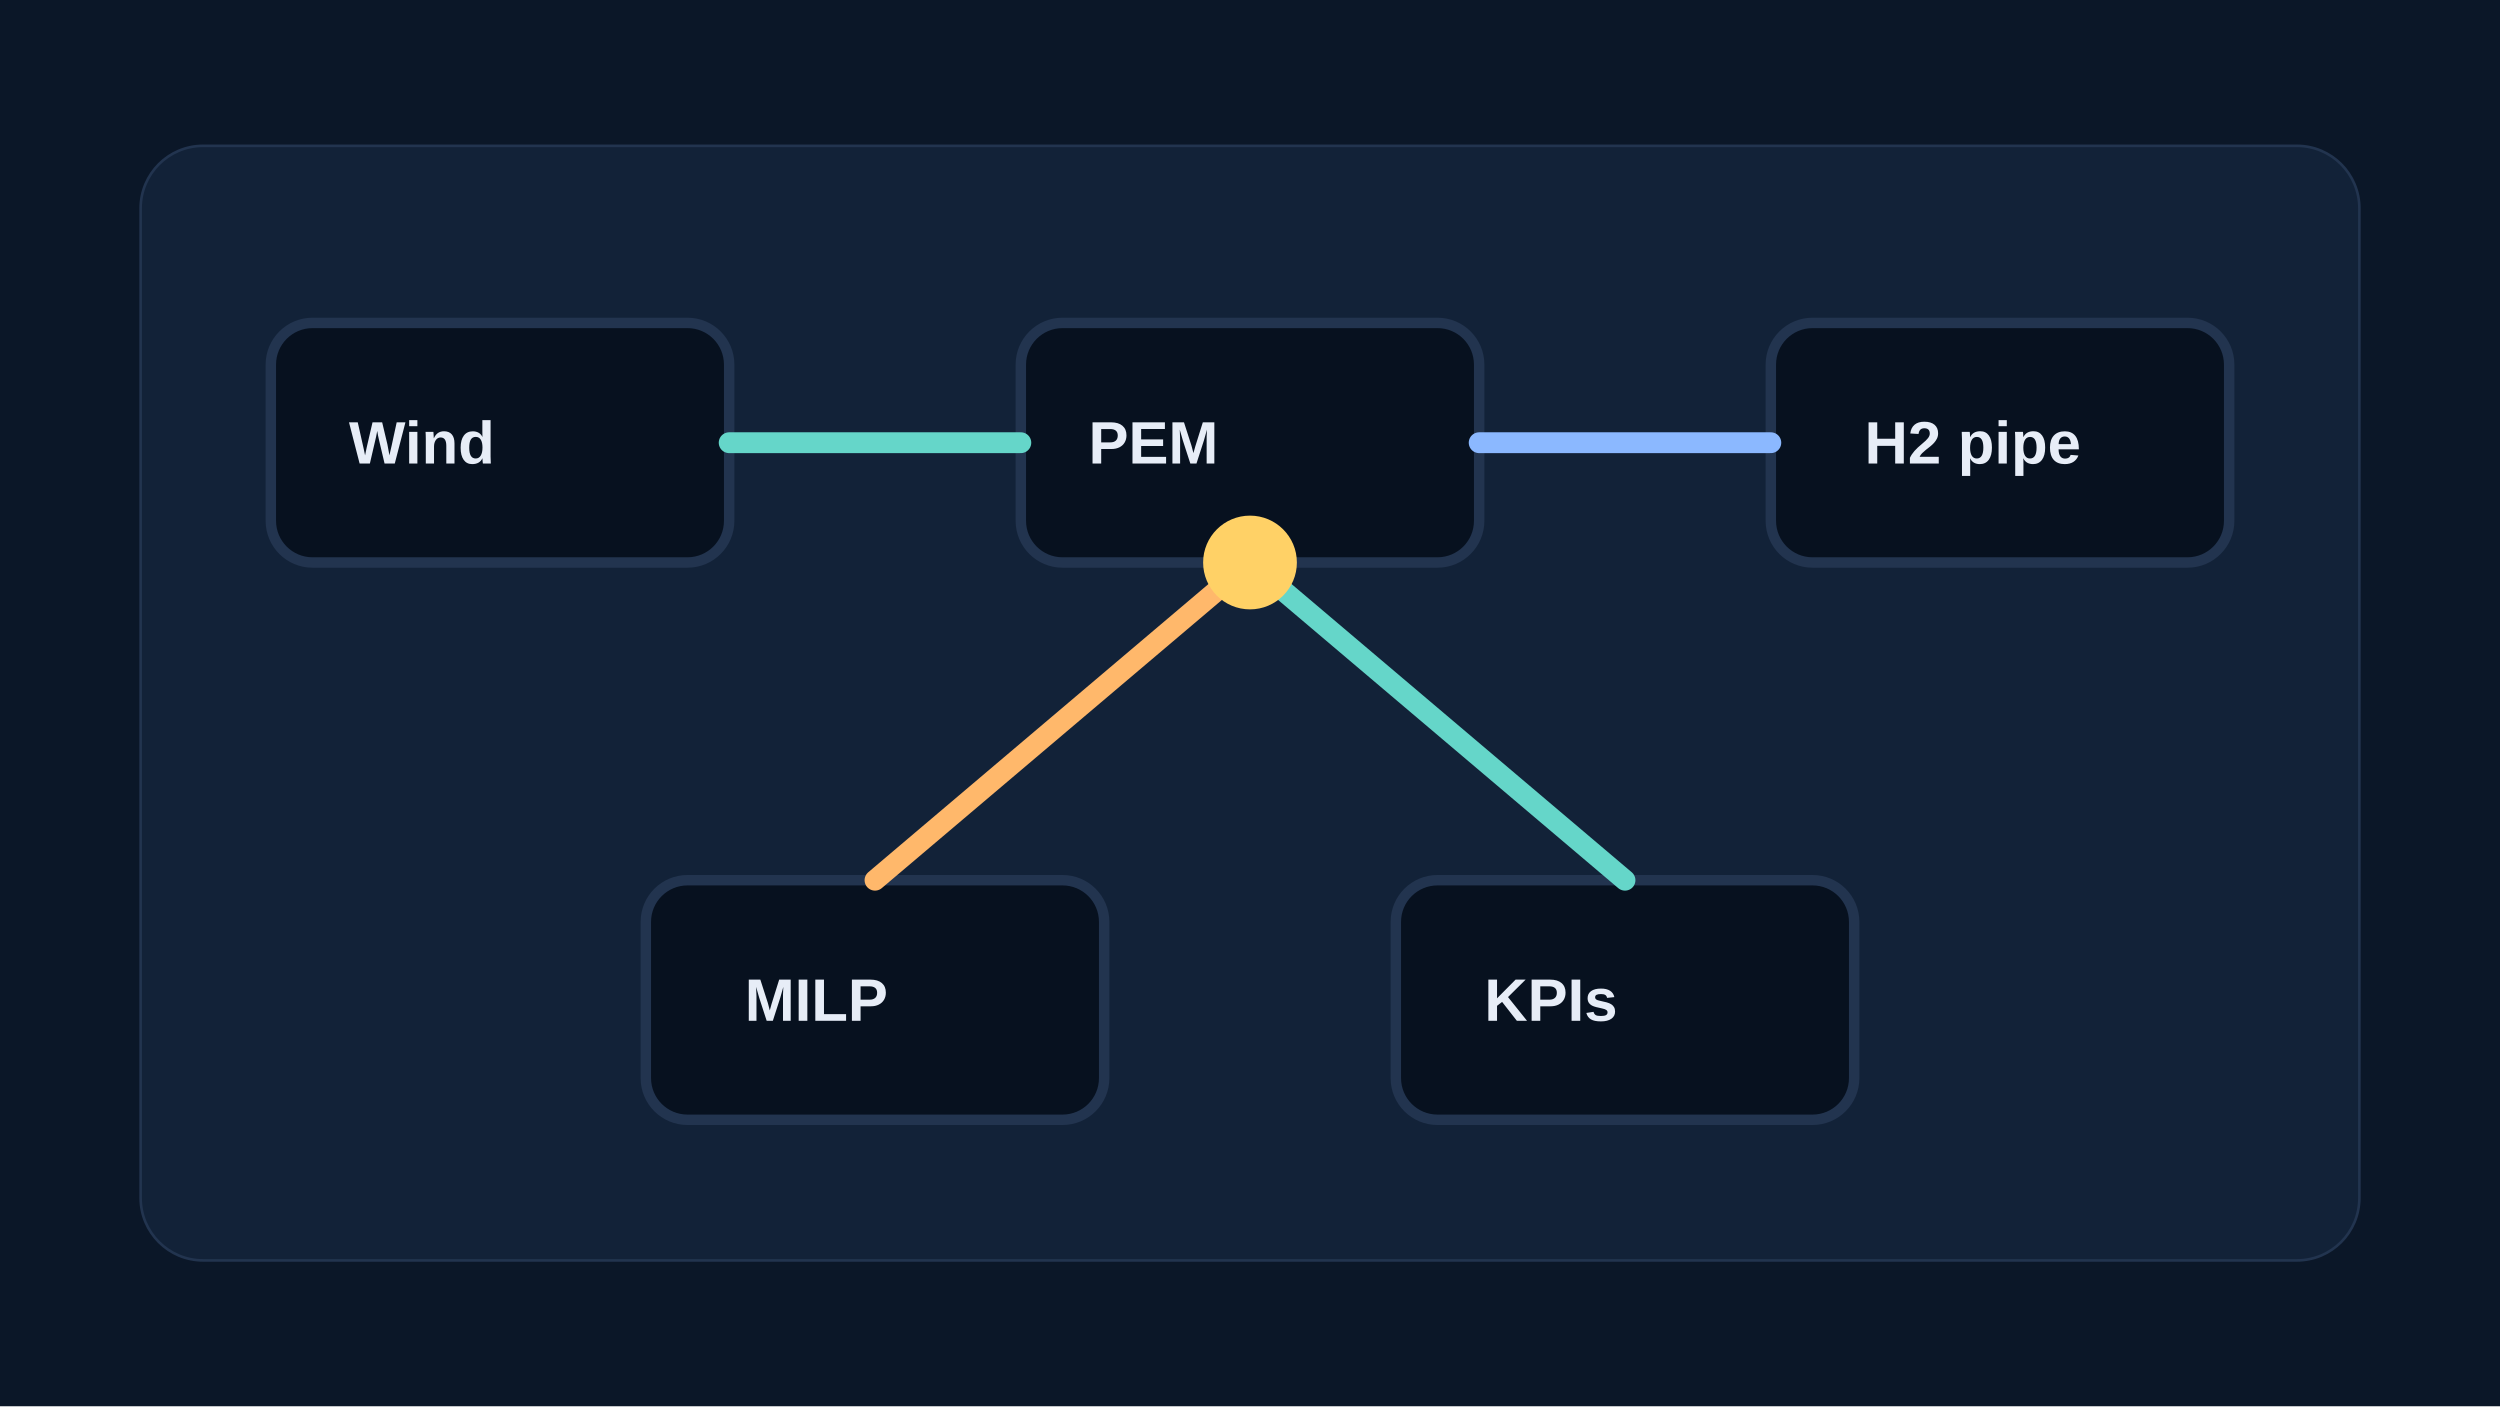
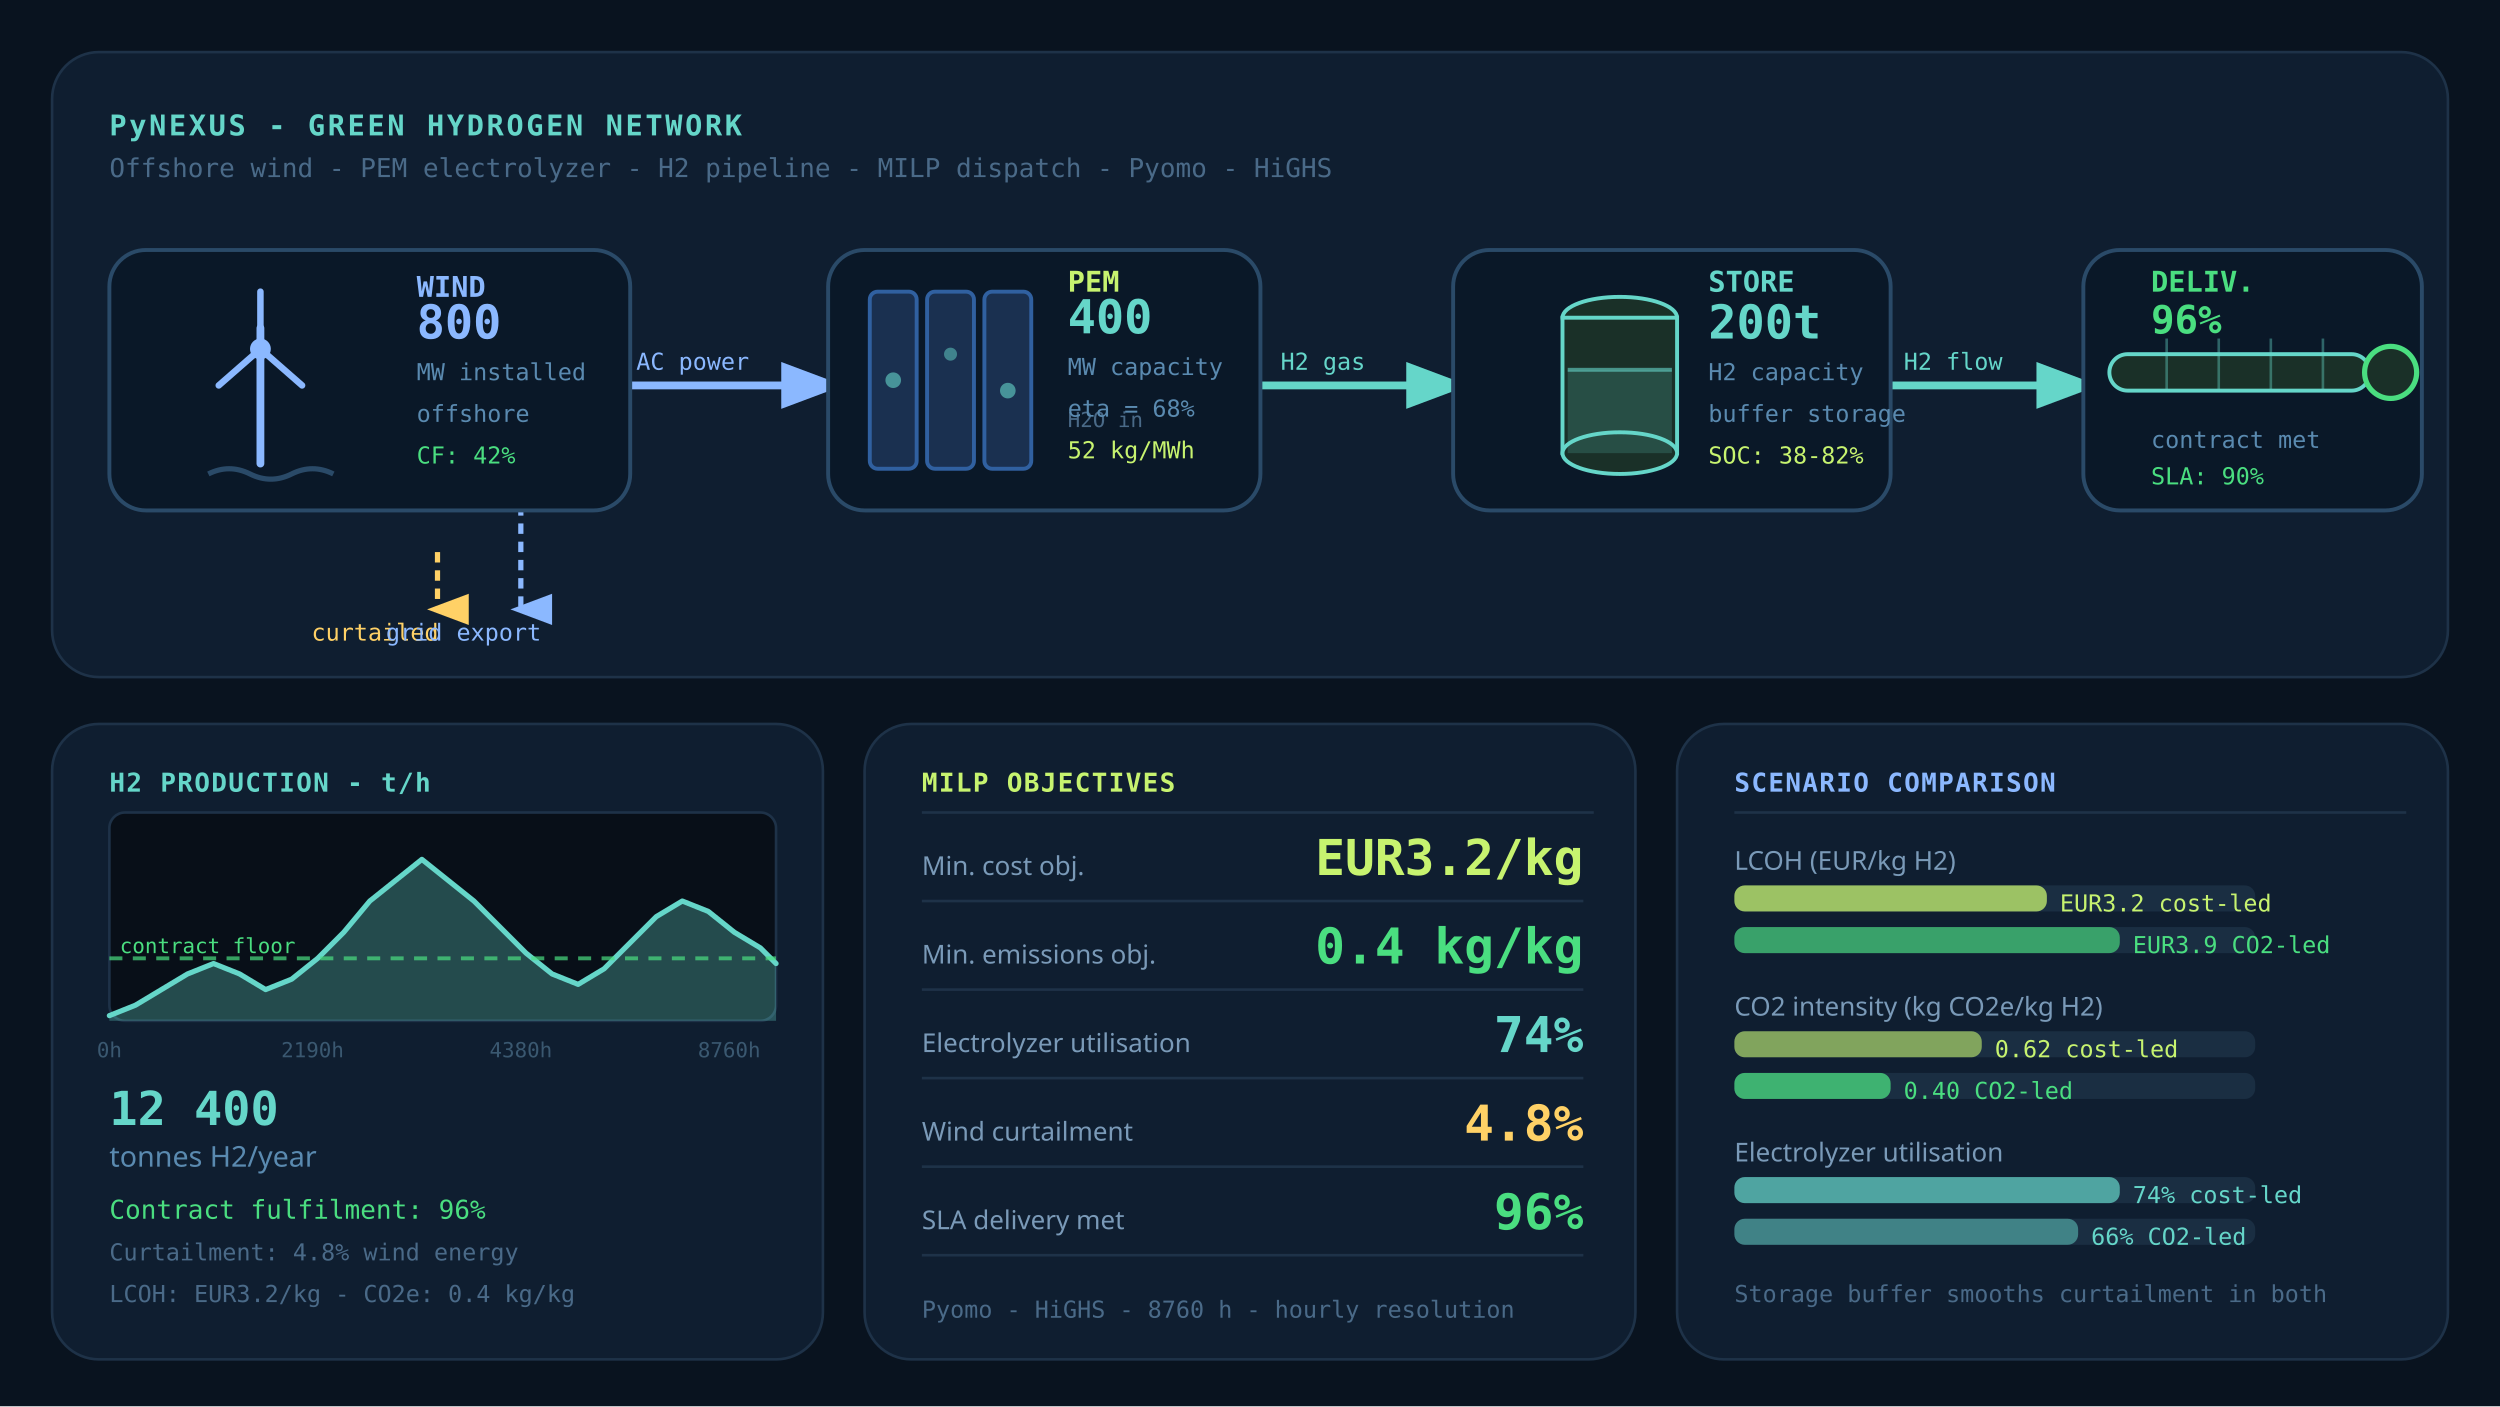
- <svg xmlns="http://www.w3.org/2000/svg" viewBox="0 0 960 540" role="img" aria-label="Green hydrogen network model">
-   <rect width="960" height="540" fill="#0b1728" />
-   <rect x="54" y="56" width="852" height="428" rx="24" fill="#122238" stroke="#22344f" />
-   <g fill="#07111f" stroke="#22344f" stroke-width="4">
-     <rect x="104" y="124" width="176" height="92" rx="16" />
-     <rect x="392" y="124" width="176" height="92" rx="16" />
-     <rect x="680" y="124" width="176" height="92" rx="16" />
-     <rect x="248" y="338" width="176" height="92" rx="16" />
-     <rect x="536" y="338" width="176" height="92" rx="16" />
+ <svg xmlns="http://www.w3.org/2000/svg" viewBox="0 0 960 540" role="img" aria-label="PyNEXUS green hydrogen wind electrolyzer pipeline model">
+   <rect width="960" height="540" fill="#09131f" />
+   <rect x="20" y="20" width="920" height="240" rx="18" fill="#0f1e30" stroke="#1e3248" stroke-width="1" />
+   <rect x="20" y="278" width="296" height="244" rx="18" fill="#0f1e30" stroke="#1e3248" stroke-width="1" />
+   <rect x="332" y="278" width="296" height="244" rx="18" fill="#0f1e30" stroke="#1e3248" stroke-width="1" />
+   <rect x="644" y="278" width="296" height="244" rx="18" fill="#0f1e30" stroke="#1e3248" stroke-width="1" />
+   <text x="42" y="52" fill="#65d6c9" font-family="ui-monospace,monospace" font-size="11" font-weight="700" letter-spacing="1">PyNEXUS - GREEN HYDROGEN NETWORK</text>
+   <text x="42" y="68" fill="#4a6a88" font-family="ui-monospace,monospace" font-size="10">Offshore wind - PEM electrolyzer - H2 pipeline - MILP dispatch - Pyomo - HiGHS</text>
+   <path d="M 242 148 L 318 148" fill="none" stroke="#8bb8ff" stroke-width="3" stroke-linecap="round" marker-end="url(#arr-elec)" />
+   <path d="M 484 148 L 558 148" fill="none" stroke="#65d6c9" stroke-width="3" stroke-linecap="round" marker-end="url(#arr-h2)" />
+   <path d="M 726 148 L 800 148" fill="none" stroke="#65d6c9" stroke-width="3" stroke-linecap="round" marker-end="url(#arr-h2)" />
+   <path d="M 168 212 L 168 234" fill="none" stroke="#ffd166" stroke-width="2" stroke-dasharray="4 3" marker-end="url(#arr-curt)" />
+   <path d="M 200 180 L 200 234" fill="none" stroke="#8bb8ff" stroke-width="2" stroke-dasharray="4 3" marker-end="url(#arr-grid)" />
+   <defs>
+     <marker id="arr-elec" markerWidth="8" markerHeight="8" refX="6" refY="3" orient="auto">
+       <path d="M0,0 L0,6 L8,3 Z" fill="#8bb8ff" />
+     </marker>
+     <marker id="arr-h2" markerWidth="8" markerHeight="8" refX="6" refY="3" orient="auto">
+       <path d="M0,0 L0,6 L8,3 Z" fill="#65d6c9" />
+     </marker>
+     <marker id="arr-curt" markerWidth="8" markerHeight="8" refX="3" refY="6" orient="auto">
+       <path d="M0,0 L6,0 L3,8 Z" fill="#ffd166" />
+     </marker>
+     <marker id="arr-grid" markerWidth="8" markerHeight="8" refX="3" refY="6" orient="auto">
+       <path d="M0,0 L6,0 L3,8 Z" fill="#8bb8ff" />
+     </marker>
+   </defs>
+   <text x="266" y="142" fill="#8bb8ff" font-family="ui-monospace,monospace" font-size="9" text-anchor="middle">AC power</text>
+   <text x="508" y="142" fill="#65d6c9" font-family="ui-monospace,monospace" font-size="9" text-anchor="middle">H2 gas</text>
+   <text x="750" y="142" fill="#65d6c9" font-family="ui-monospace,monospace" font-size="9" text-anchor="middle">H2 flow</text>
+   <rect x="42" y="96" width="200" height="100" rx="14" fill="#0a1828" stroke="#2a4a68" stroke-width="1.5" />
+   <line x1="100" y1="178" x2="100" y2="126" stroke="#8bb8ff" stroke-width="3" stroke-linecap="round" />
+   <line x1="100" y1="134" x2="84" y2="148" stroke="#8bb8ff" stroke-width="2.5" stroke-linecap="round" />
+   <line x1="100" y1="134" x2="116" y2="148" stroke="#8bb8ff" stroke-width="2.5" stroke-linecap="round" />
+   <line x1="100" y1="134" x2="100" y2="112" stroke="#8bb8ff" stroke-width="2.5" stroke-linecap="round" />
+   <circle cx="100" cy="134" r="4" fill="#8bb8ff" />
+   <path d="M80,182 Q88,178 96,182 Q104,186 112,182 Q120,178 128,182" fill="none" stroke="#2a4a68" stroke-width="2" />
+   <text x="160" y="114" fill="#8bb8ff" font-family="ui-monospace,monospace" font-size="11" font-weight="700">WIND</text>
+   <text x="160" y="130" fill="#8bb8ff" font-family="ui-monospace,monospace" font-size="18" font-weight="700">800</text>
+   <text x="160" y="146" fill="#5a8ab0" font-family="ui-monospace,monospace" font-size="9">MW installed</text>
+   <text x="160" y="162" fill="#5a8ab0" font-family="ui-monospace,monospace" font-size="9">offshore</text>
+   <text x="160" y="178" fill="#4ade80" font-family="ui-monospace,monospace" font-size="9">CF: 42%</text>
+   <rect x="318" y="96" width="166" height="100" rx="14" fill="#0a1828" stroke="#2a4a68" stroke-width="1.5" />
+   <rect x="334" y="112" width="18" height="68" rx="3" fill="#1a3050" stroke="#3060a0" stroke-width="1.5" />
+   <rect x="356" y="112" width="18" height="68" rx="3" fill="#1a3050" stroke="#3060a0" stroke-width="1.5" />
+   <rect x="378" y="112" width="18" height="68" rx="3" fill="#1a3050" stroke="#3060a0" stroke-width="1.5" />
+   <circle cx="343" cy="146" r="3" fill="#65d6c9" opacity="0.6" />
+   <circle cx="365" cy="136" r="2.5" fill="#65d6c9" opacity="0.5" />
+   <circle cx="387" cy="150" r="3" fill="#65d6c9" opacity="0.6" />
+   <text x="410" y="164" fill="#4a6a88" font-family="ui-monospace,monospace" font-size="8">H2O in</text>
+   <text x="410" y="112" fill="#c7f36f" font-family="ui-monospace,monospace" font-size="11" font-weight="700">PEM</text>
+   <text x="410" y="128" fill="#65d6c9" font-family="ui-monospace,monospace" font-size="18" font-weight="700">400</text>
+   <text x="410" y="144" fill="#5a8ab0" font-family="ui-monospace,monospace" font-size="9">MW capacity</text>
+   <text x="410" y="160" fill="#5a8ab0" font-family="ui-monospace,monospace" font-size="9">eta = 68%</text>
+   <text x="410" y="176" fill="#c7f36f" font-family="ui-monospace,monospace" font-size="9">52 kg/MWh</text>
+   <rect x="558" y="96" width="168" height="100" rx="14" fill="#0a1828" stroke="#2a4a68" stroke-width="1.5" />
+   <ellipse cx="622" cy="122" rx="22" ry="8" fill="#1a3028" stroke="#65d6c9" stroke-width="1.5" />
+   <rect x="600" y="122" width="44" height="52" fill="#1a3028" stroke="#65d6c9" stroke-width="1.5" />
+   <ellipse cx="622" cy="174" rx="22" ry="8" fill="#1a3028" stroke="#65d6c9" stroke-width="1.5" />
+   <rect x="602" y="142" width="40" height="32" fill="#65d6c9" opacity="0.18" />
+   <line x1="602" y1="142" x2="642" y2="142" stroke="#65d6c9" stroke-width="1.5" opacity="0.6" />
+   <text x="656" y="112" fill="#65d6c9" font-family="ui-monospace,monospace" font-size="11" font-weight="700">STORE</text>
+   <text x="656" y="130" fill="#65d6c9" font-family="ui-monospace,monospace" font-size="18" font-weight="700">200t</text>
+   <text x="656" y="146" fill="#5a8ab0" font-family="ui-monospace,monospace" font-size="9">H2 capacity</text>
+   <text x="656" y="162" fill="#5a8ab0" font-family="ui-monospace,monospace" font-size="9">buffer storage</text>
+   <text x="656" y="178" fill="#c7f36f" font-family="ui-monospace,monospace" font-size="9">SOC: 38-82%</text>
+   <rect x="800" y="96" width="130" height="100" rx="14" fill="#0a1828" stroke="#2a4a68" stroke-width="1.5" />
+   <rect x="810" y="136" width="100" height="14" rx="7" fill="#1a3028" stroke="#65d6c9" stroke-width="1.5" />
+   <line x1="832" y1="130" x2="832" y2="150" stroke="#65d6c9" stroke-width="1" opacity="0.4" />
+   <line x1="852" y1="130" x2="852" y2="150" stroke="#65d6c9" stroke-width="1" opacity="0.4" />
+   <line x1="872" y1="130" x2="872" y2="150" stroke="#65d6c9" stroke-width="1" opacity="0.4" />
+   <line x1="892" y1="130" x2="892" y2="150" stroke="#65d6c9" stroke-width="1" opacity="0.4" />
+   <circle cx="918" cy="143" r="10" fill="#1a3028" stroke="#4ade80" stroke-width="2" />
+   <text x="826" y="112" fill="#4ade80" font-family="ui-monospace,monospace" font-size="11" font-weight="700">DELIV.</text>
+   <text x="826" y="128" fill="#4ade80" font-family="ui-monospace,monospace" font-size="15" font-weight="700">96%</text>
+   <text x="826" y="172" fill="#5a8ab0" font-family="ui-monospace,monospace" font-size="9">contract met</text>
+   <text x="826" y="186" fill="#4ade80" font-family="ui-monospace,monospace" font-size="9">SLA: 90%</text>
+   <text x="144" y="246" fill="#ffd166" font-family="ui-monospace,monospace" font-size="9" text-anchor="middle">curtailed</text>
+   <text x="178" y="246" fill="#8bb8ff" font-family="ui-monospace,monospace" font-size="9" text-anchor="middle">grid export</text>
+   <text x="42" y="304" fill="#65d6c9" font-family="ui-monospace,monospace" font-size="10" font-weight="700" letter-spacing="0.5">H2 PRODUCTION - t/h</text>
+   <rect x="42" y="312" width="256" height="80" rx="6" fill="#080f18" stroke="#1e3248" stroke-width="1" />
+   <path d="M42,390 L52,386 L62,380 L72,374 L82,370 L92,374 L102,380 L112,376 L122,368 L132,358 L142,346 L152,338 L162,330 L172,338 L182,346 L192,356 L202,366 L212,374 L222,378 L232,372 L242,362 L252,352 L262,346 L272,350 L282,358 L292,364 L298,370 L298,392 L42,392 Z" fill="#65d6c9" opacity="0.3" />
+   <path d="M42,390 L52,386 L62,380 L72,374 L82,370 L92,374 L102,380 L112,376 L122,368 L132,358 L142,346 L152,338 L162,330 L172,338 L182,346 L192,356 L202,366 L212,374 L222,378 L232,372 L242,362 L252,352 L262,346 L272,350 L282,358 L292,364 L298,370" fill="none" stroke="#65d6c9" stroke-width="2" stroke-linecap="round" stroke-linejoin="round" />
+   <line x1="42" y1="368" x2="298" y2="368" stroke="#4ade80" stroke-width="1.5" stroke-dasharray="5 4" opacity="0.7" />
+   <text x="46" y="366" fill="#4ade80" font-family="ui-monospace,monospace" font-size="8">contract floor</text>
+   <g fill="#3a5870" font-family="ui-monospace,monospace" font-size="8" text-anchor="middle">
+     <text x="42" y="406">0h</text>
+     <text x="120" y="406">2190h</text>
+     <text x="200" y="406">4380h</text>
+     <text x="280" y="406">8760h</text>
  </g>
-   <g fill="none" stroke-linecap="round" stroke-width="8">
-     <path d="M280 170h112" stroke="#65d6c9" />
-     <path d="M568 170h112" stroke="#8bb8ff" />
-     <path d="M480 216 336 338" stroke="#ffb86b" />
-     <path d="M480 216 624 338" stroke="#65d6c9" />
-   </g>
-   <text x="134" y="178" fill="#e7edf7" font-family="Arial, sans-serif" font-size="23" font-weight="700">Wind</text>
-   <text x="418" y="178" fill="#e7edf7" font-family="Arial, sans-serif" font-size="23" font-weight="700">PEM</text>
-   <text x="716" y="178" fill="#e7edf7" font-family="Arial, sans-serif" font-size="23" font-weight="700">H2 pipe</text>
-   <text x="286" y="392" fill="#e7edf7" font-family="Arial, sans-serif" font-size="23" font-weight="700">MILP</text>
-   <text x="570" y="392" fill="#e7edf7" font-family="Arial, sans-serif" font-size="23" font-weight="700">KPIs</text>
-   <circle cx="480" cy="216" r="18" fill="#ffd166" />
+   <text x="42" y="432" fill="#65d6c9" font-family="ui-monospace,monospace" font-size="18" font-weight="700">12 400</text>
+   <text x="42" y="448" fill="#5a8ab0" font-family="system-ui,sans-serif" font-size="11">tonnes H2/year</text>
+   <text x="42" y="468" fill="#4ade80" font-family="ui-monospace,monospace" font-size="10">Contract fulfilment: 96%</text>
+   <text x="42" y="484" fill="#4a6a88" font-family="ui-monospace,monospace" font-size="9">Curtailment: 4.8% wind energy</text>
+   <text x="42" y="500" fill="#4a6a88" font-family="ui-monospace,monospace" font-size="9">LCOH: EUR3.2/kg - CO2e: 0.4 kg/kg</text>
+   <text x="354" y="304" fill="#c7f36f" font-family="ui-monospace,monospace" font-size="10" font-weight="700" letter-spacing="0.5">MILP OBJECTIVES</text>
+   <line x1="354" y1="312" x2="612" y2="312" stroke="#1e3248" stroke-width="1" />
+   <text x="354" y="336" fill="#7a9ab8" font-family="system-ui,sans-serif" font-size="10">Min. cost obj.</text>
+   <text x="608" y="336" fill="#c7f36f" font-family="ui-monospace,monospace" font-size="19" font-weight="700" text-anchor="end">EUR3.2/kg</text>
+   <line x1="354" y1="346" x2="608" y2="346" stroke="#1e3248" stroke-width="1" />
+   <text x="354" y="370" fill="#7a9ab8" font-family="system-ui,sans-serif" font-size="10">Min. emissions obj.</text>
+   <text x="608" y="370" fill="#4ade80" font-family="ui-monospace,monospace" font-size="19" font-weight="700" text-anchor="end">0.4 kg/kg</text>
+   <line x1="354" y1="380" x2="608" y2="380" stroke="#1e3248" stroke-width="1" />
+   <text x="354" y="404" fill="#7a9ab8" font-family="system-ui,sans-serif" font-size="10">Electrolyzer utilisation</text>
+   <text x="608" y="404" fill="#65d6c9" font-family="ui-monospace,monospace" font-size="19" font-weight="700" text-anchor="end">74%</text>
+   <line x1="354" y1="414" x2="608" y2="414" stroke="#1e3248" stroke-width="1" />
+   <text x="354" y="438" fill="#7a9ab8" font-family="system-ui,sans-serif" font-size="10">Wind curtailment</text>
+   <text x="608" y="438" fill="#ffd166" font-family="ui-monospace,monospace" font-size="19" font-weight="700" text-anchor="end">4.8%</text>
+   <line x1="354" y1="448" x2="608" y2="448" stroke="#1e3248" stroke-width="1" />
+   <text x="354" y="472" fill="#7a9ab8" font-family="system-ui,sans-serif" font-size="10">SLA delivery met</text>
+   <text x="608" y="472" fill="#4ade80" font-family="ui-monospace,monospace" font-size="19" font-weight="700" text-anchor="end">96%</text>
+   <line x1="354" y1="482" x2="608" y2="482" stroke="#1e3248" stroke-width="1" />
+   <text x="354" y="506" fill="#4a6a88" font-family="ui-monospace,monospace" font-size="9">Pyomo - HiGHS - 8760 h - hourly resolution</text>
+   <text x="666" y="304" fill="#8bb8ff" font-family="ui-monospace,monospace" font-size="10" font-weight="700" letter-spacing="0.5">SCENARIO COMPARISON</text>
+   <line x1="666" y1="312" x2="924" y2="312" stroke="#1e3248" stroke-width="1" />
+   <text x="666" y="334" fill="#7a9ab8" font-family="system-ui,sans-serif" font-size="10">LCOH (EUR/kg H2)</text>
+   <rect x="666" y="340" width="200" height="10" rx="4" fill="#1a2e42" />
+   <rect x="666" y="340" width="120" height="10" rx="4" fill="#c7f36f" opacity="0.75" />
+   <text x="791" y="350" fill="#c7f36f" font-family="ui-monospace,monospace" font-size="9">EUR3.2 cost-led</text>
+   <rect x="666" y="356" width="200" height="10" rx="4" fill="#1a2e42" />
+   <rect x="666" y="356" width="148" height="10" rx="4" fill="#4ade80" opacity="0.65" />
+   <text x="819" y="366" fill="#4ade80" font-family="ui-monospace,monospace" font-size="9">EUR3.9 CO2-led</text>
+   <text x="666" y="390" fill="#7a9ab8" font-family="system-ui,sans-serif" font-size="10">CO2 intensity (kg CO2e/kg H2)</text>
+   <rect x="666" y="396" width="200" height="10" rx="4" fill="#1a2e42" />
+   <rect x="666" y="396" width="95" height="10" rx="4" fill="#c7f36f" opacity="0.6" />
+   <text x="766" y="406" fill="#c7f36f" font-family="ui-monospace,monospace" font-size="9">0.62 cost-led</text>
+   <rect x="666" y="412" width="200" height="10" rx="4" fill="#1a2e42" />
+   <rect x="666" y="412" width="60" height="10" rx="4" fill="#4ade80" opacity="0.75" />
+   <text x="731" y="422" fill="#4ade80" font-family="ui-monospace,monospace" font-size="9">0.40 CO2-led</text>
+   <text x="666" y="446" fill="#7a9ab8" font-family="system-ui,sans-serif" font-size="10">Electrolyzer utilisation</text>
+   <rect x="666" y="452" width="200" height="10" rx="4" fill="#1a2e42" />
+   <rect x="666" y="452" width="148" height="10" rx="4" fill="#65d6c9" opacity="0.7" />
+   <text x="819" y="462" fill="#65d6c9" font-family="ui-monospace,monospace" font-size="9">74% cost-led</text>
+   <rect x="666" y="468" width="200" height="10" rx="4" fill="#1a2e42" />
+   <rect x="666" y="468" width="132" height="10" rx="4" fill="#65d6c9" opacity="0.5" />
+   <text x="803" y="478" fill="#65d6c9" font-family="ui-monospace,monospace" font-size="9">66% CO2-led</text>
+   <text x="666" y="500" fill="#4a6a88" font-family="ui-monospace,monospace" font-size="9">Storage buffer smooths curtailment in both</text>
</svg>
